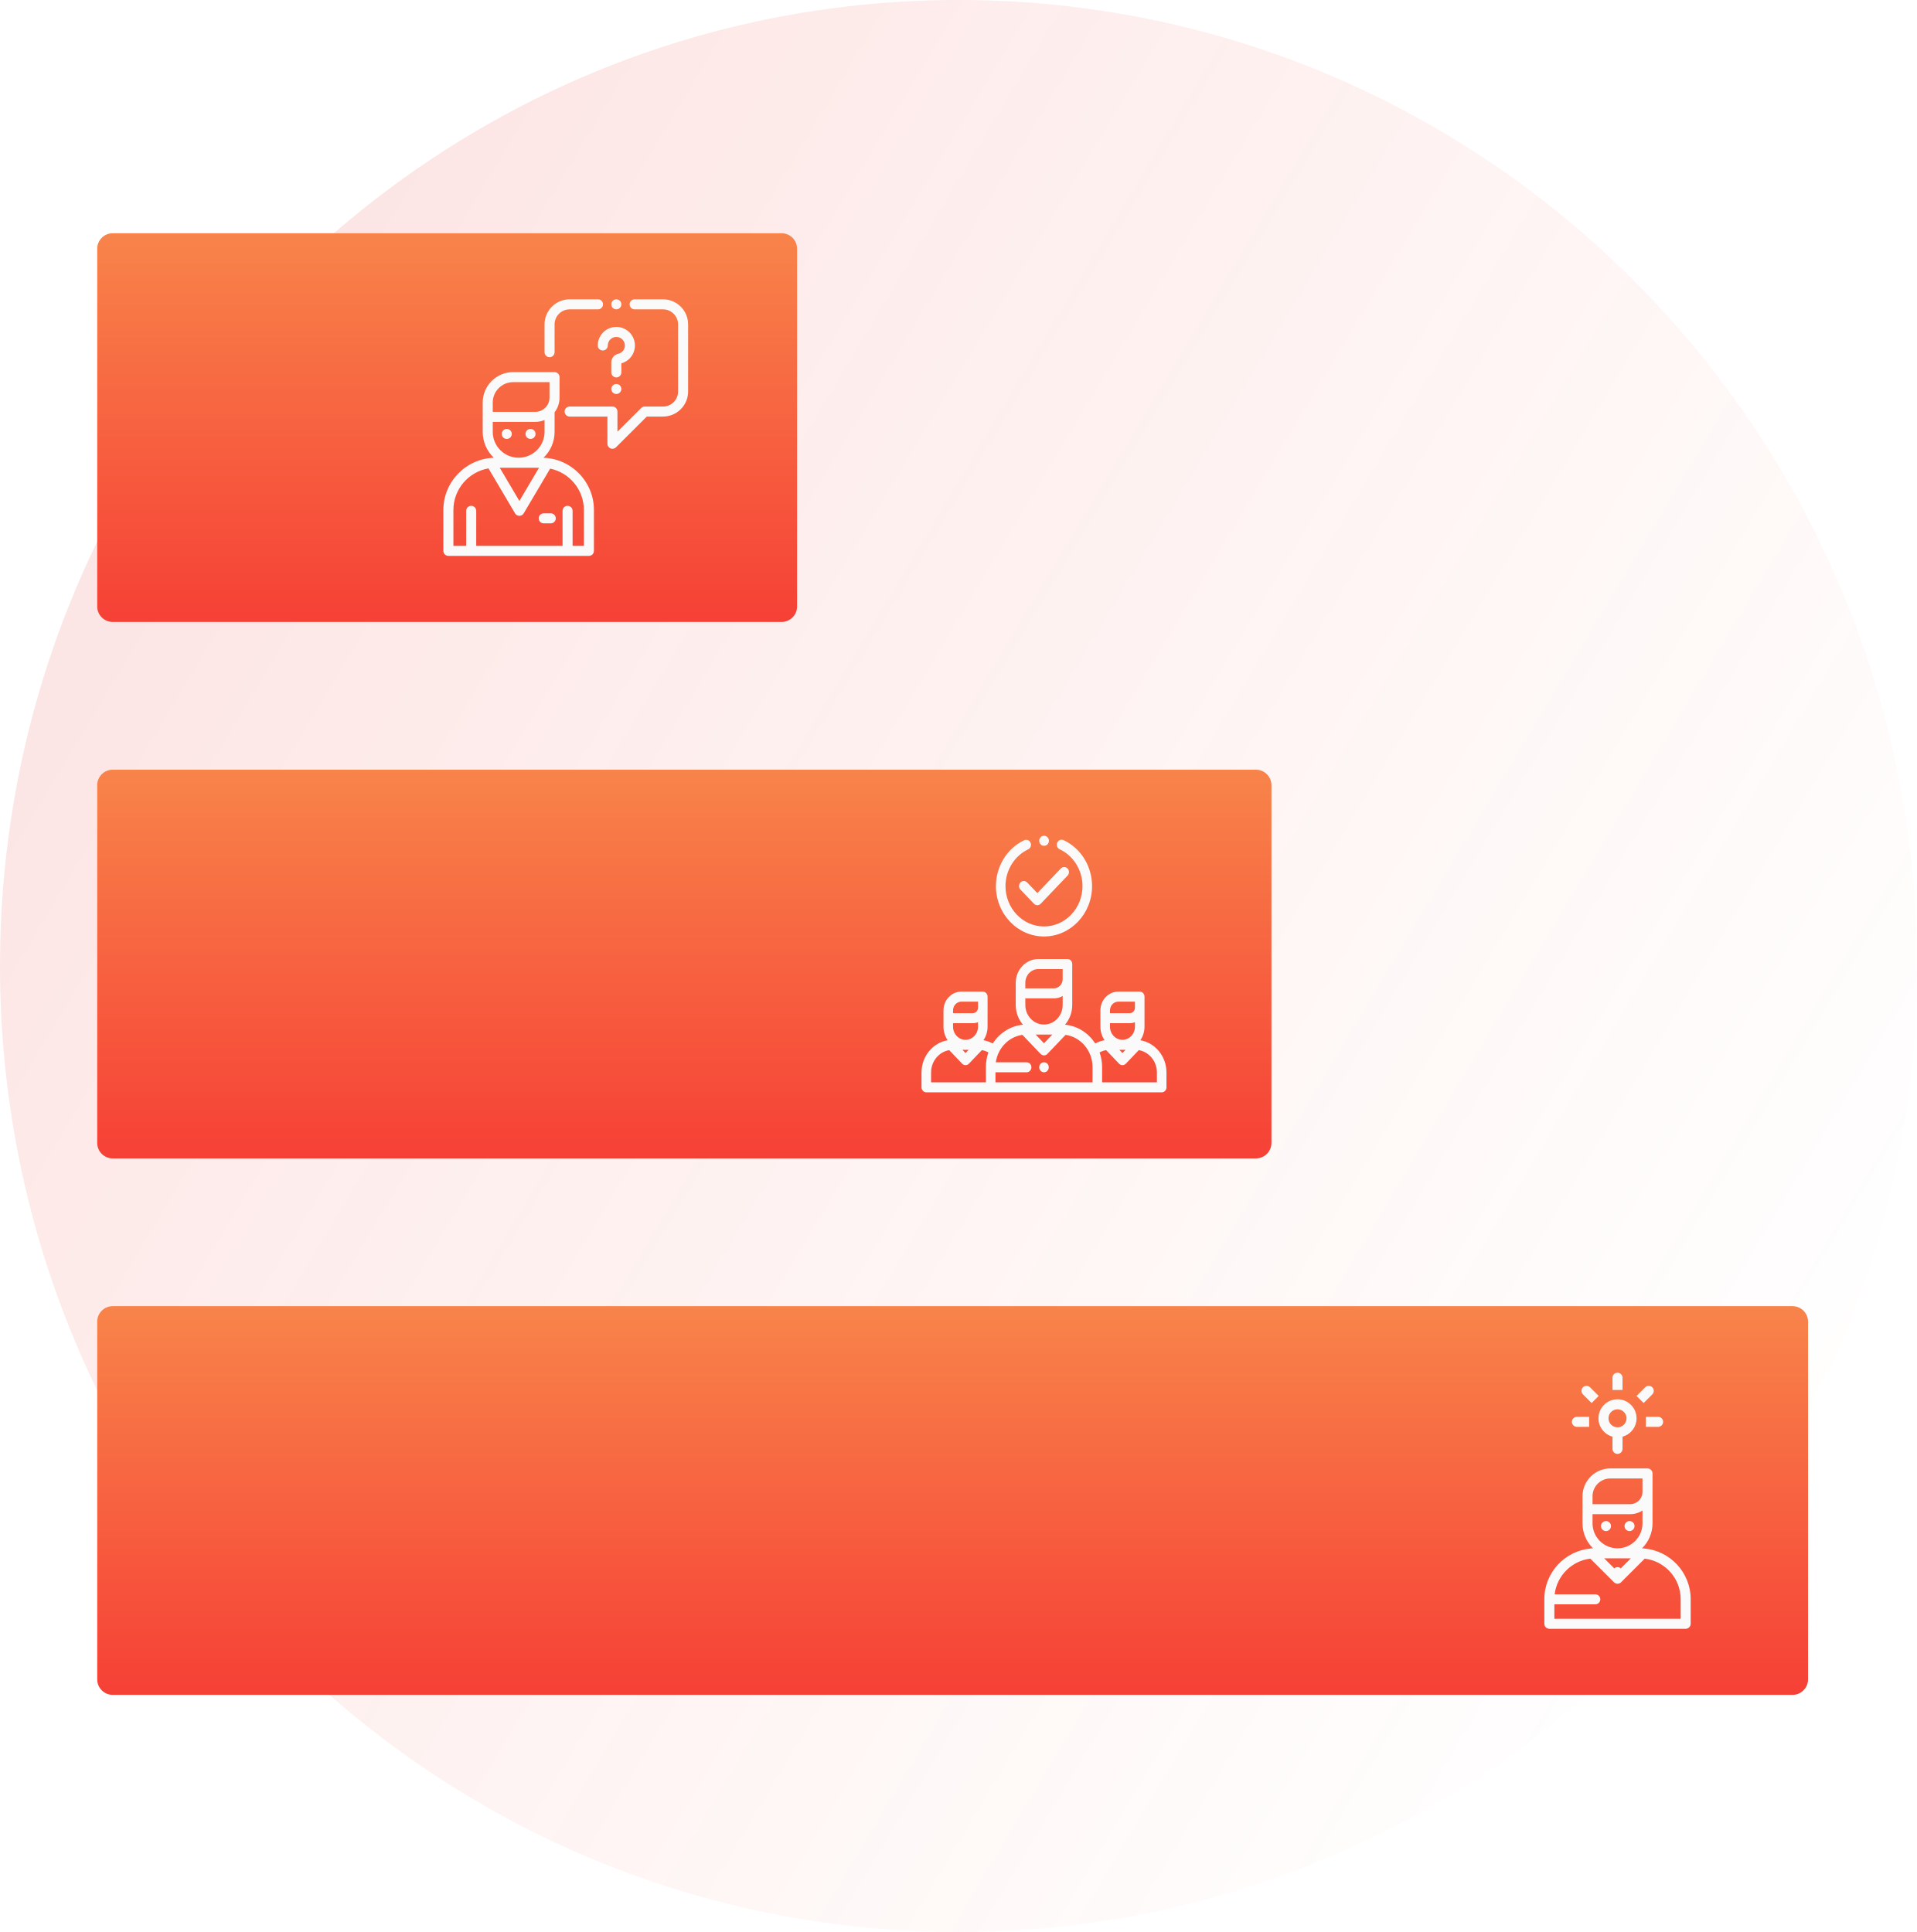
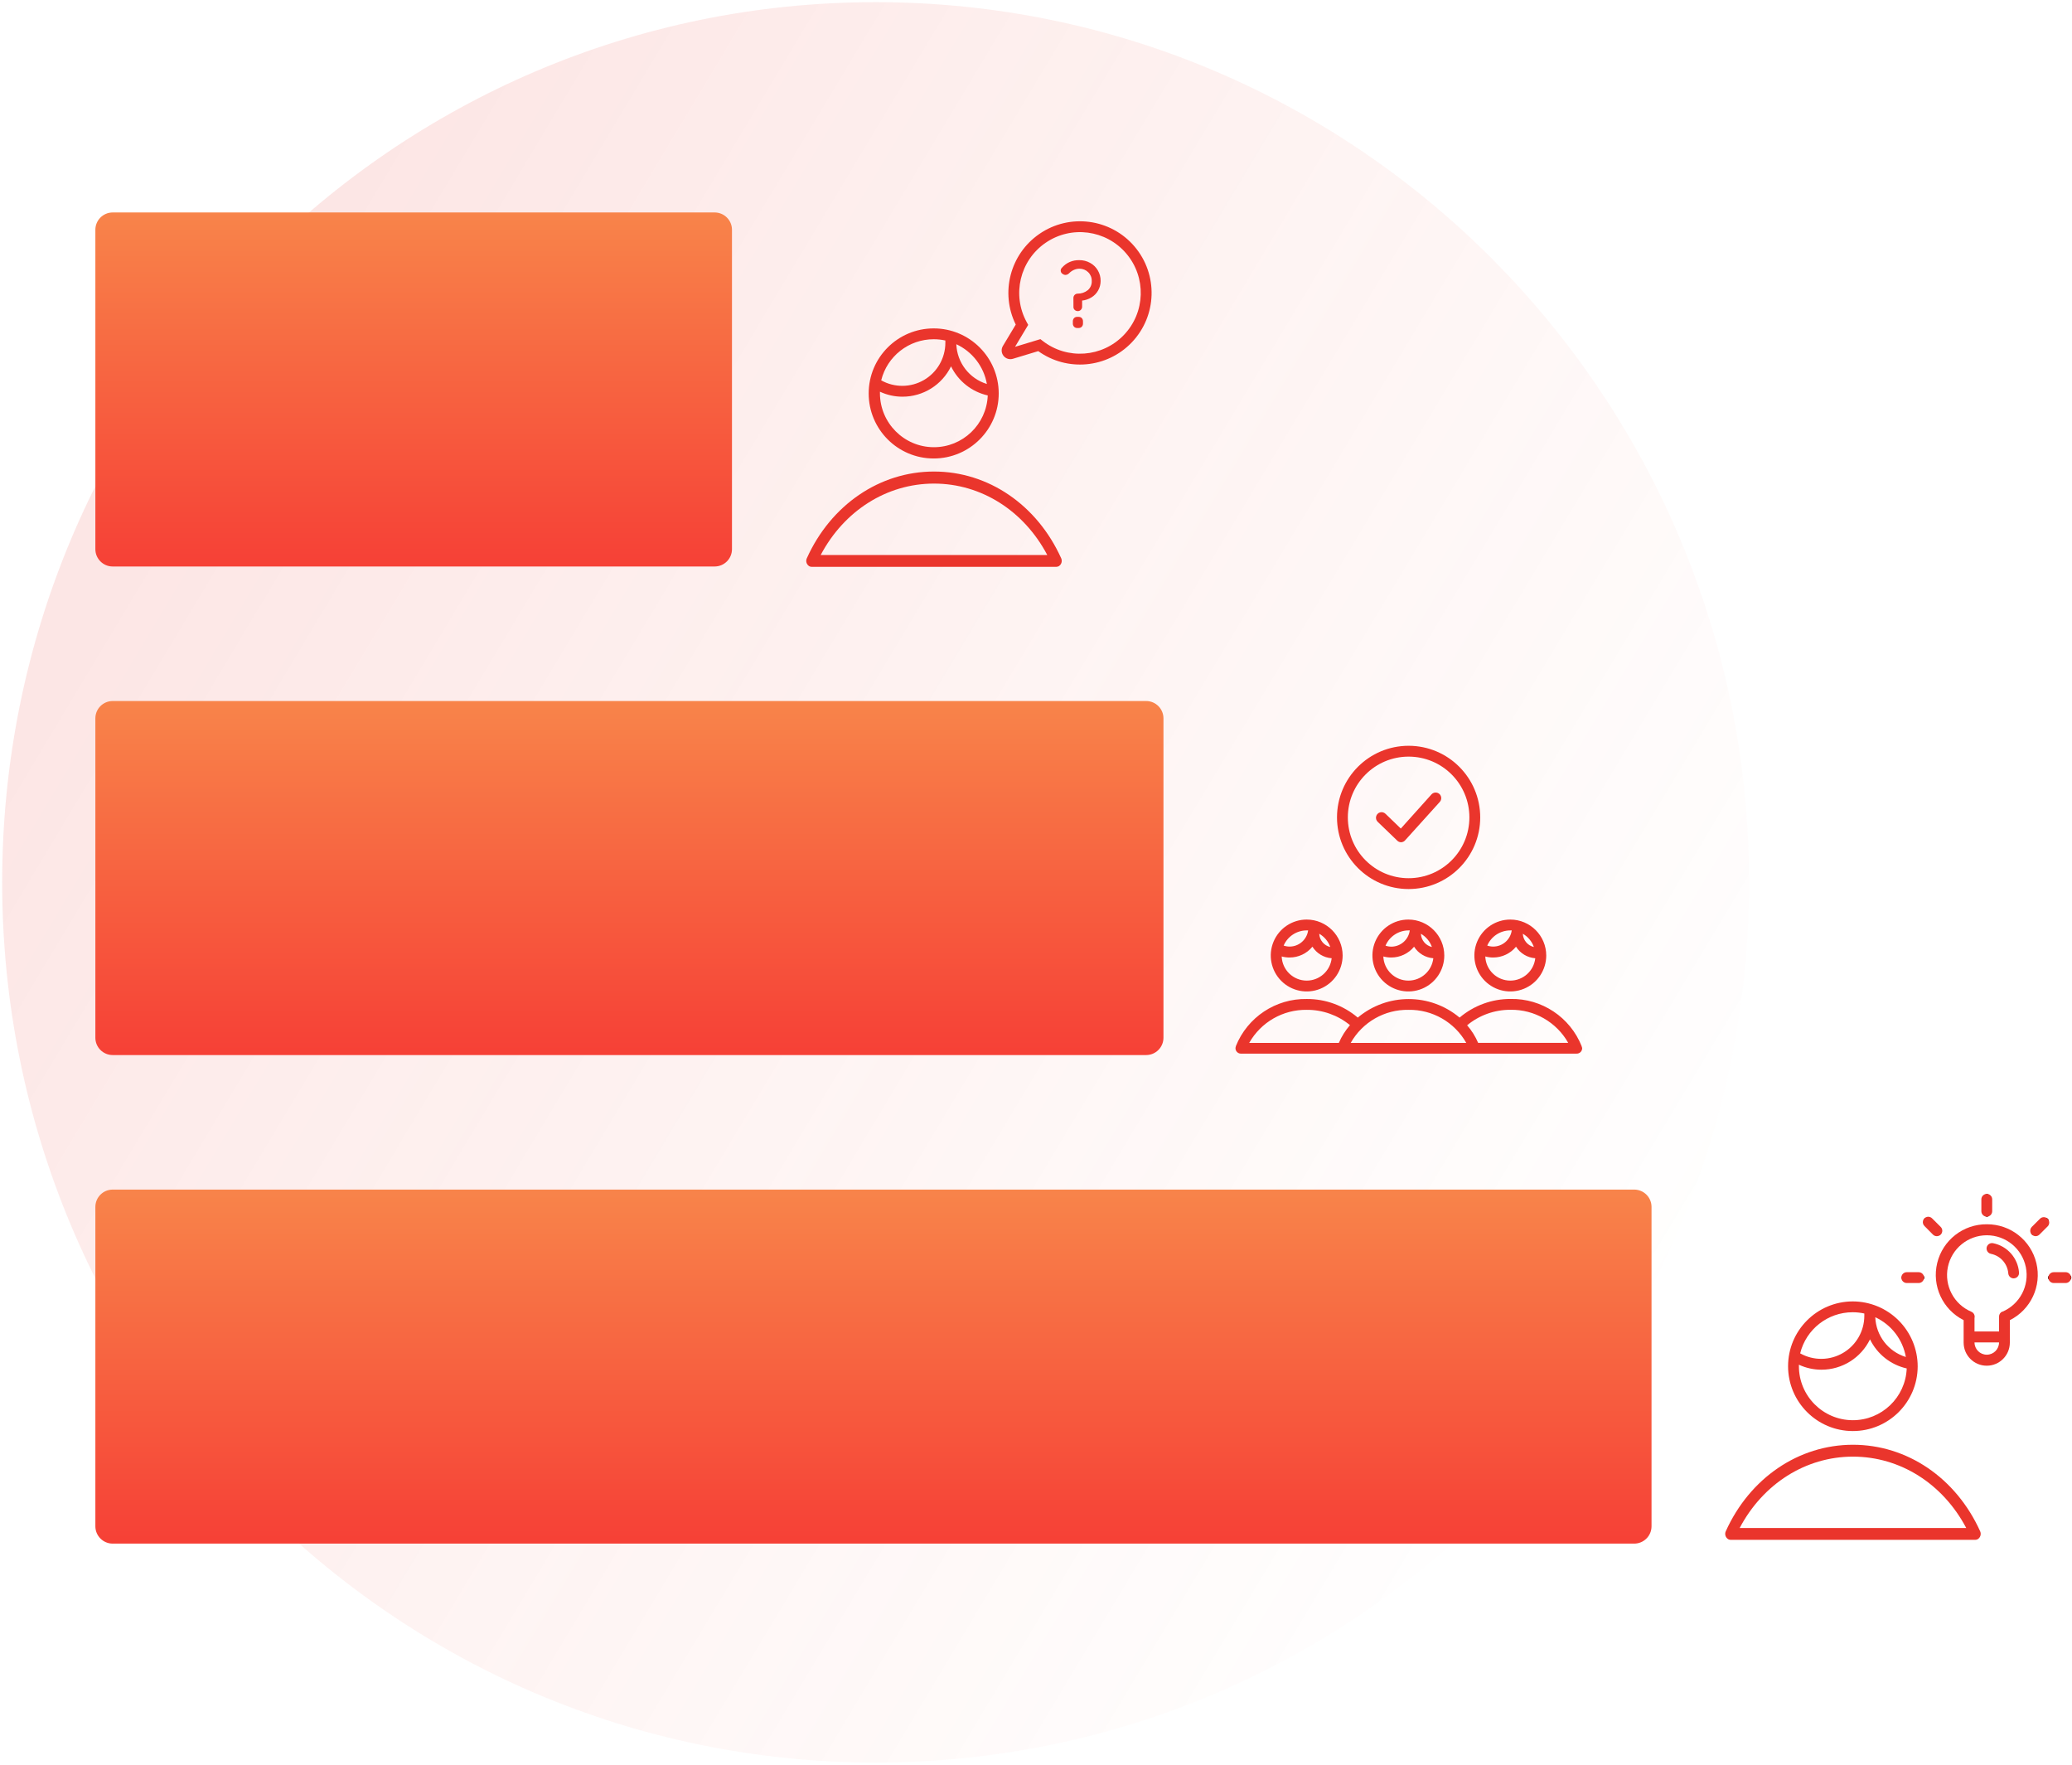
- <svg xmlns="http://www.w3.org/2000/svg" width="493px" height="497px" viewBox="0 0 493 497" version="1.1">
+ <svg xmlns="http://www.w3.org/2000/svg" width="478px" height="407px" viewBox="0 0 478 407" version="1.1">
  <defs>
    <linearGradient x1="28.717%" y1="100%" x2="79.553%" y2="15.227%" id="linearGradient-1">
      <stop stop-color="#F8634A" stop-opacity="0" offset="0%" />
      <stop stop-color="#EA352C" stop-opacity="0.12" offset="100%" />
    </linearGradient>
    <linearGradient x1="50%" y1="0%" x2="50%" y2="100%" id="linearGradient-2">
      <stop stop-color="#F8844A" offset="0%" />
      <stop stop-color="#F64036" offset="100%" />
    </linearGradient>
  </defs>
  <g id="all-pages-(desktop)" stroke="none" stroke-width="1" fill="none" fill-rule="evenodd">
-     <g id="Kurate---desktop" transform="translate(-119, -2579)" fill-rule="nonzero">
+     <g id="Kurate---desktop" transform="translate(-163, -2624)">
      <g id="user-research" transform="translate(0, 2420)">
-         <g id="Group-12" transform="translate(119, 159)">
-           <ellipse id="Path" fill="url(#linearGradient-1)" transform="translate(246.5, 248.5) rotate(-90) translate(-246.5, -248.5) " cx="246.5" cy="248.5" rx="248.5" ry="246.5" />
-           <g id="Group-4" transform="translate(25, 60)">
-             <g id="Group">
-               <rect id="Rectangle-5-Copy" fill="url(#linearGradient-2)" x="0" y="0" width="180" height="100" rx="4" />
-               <g id="questions" transform="translate(89, 17)" fill="#FAFAFA">
-                 <path d="M25.777,40.76 C27.535,39.079 28.632,36.715 28.632,34.099 L28.632,29.057 C29.431,28.009 29.906,26.702 29.906,25.287 L29.906,20.014 C29.906,19.302 29.328,18.725 28.615,18.725 L17.975,18.725 C13.658,18.725 10.145,22.233 10.145,26.544 L10.145,34.099 C10.145,36.715 11.243,39.079 13,40.76 C5.804,41.015 0.027,46.94 0.027,54.187 L0.027,64.711 C0.027,65.423 0.605,66 1.318,66 L37.459,66 C38.172,66 38.75,65.423 38.75,64.711 L38.75,54.187 C38.75,46.94 32.974,41.015 25.777,40.76 Z M17.976,21.304 L27.324,21.304 L27.324,25.287 C27.324,27.306 25.679,28.949 23.657,28.949 L12.727,28.949 L12.728,28.779 L12.728,26.544 L12.727,26.544 C12.727,23.654 15.082,21.304 17.976,21.304 Z M12.727,34.099 L12.727,31.527 L23.656,31.527 C24.504,31.527 25.313,31.357 26.05,31.05 L26.05,34.099 C26.05,37.767 23.062,40.75 19.389,40.75 C15.716,40.75 12.727,37.767 12.727,34.099 Z M24.625,43.329 L19.578,51.87 L14.531,43.329 L24.625,43.329 Z M36.168,63.422 L33.263,63.422 L33.263,54.407 C33.263,53.695 32.685,53.118 31.972,53.118 C31.259,53.118 30.681,53.695 30.681,54.407 L30.681,63.422 L8.476,63.422 L8.476,54.407 C8.476,53.695 7.898,53.118 7.185,53.118 C6.472,53.118 5.894,53.695 5.894,54.407 L5.894,63.422 L2.61,63.422 L2.61,54.187 C2.61,48.831 6.514,44.372 11.629,43.49 L18.466,55.062 C18.698,55.455 19.121,55.696 19.578,55.696 C20.035,55.696 20.458,55.455 20.69,55.062 L27.491,43.552 C32.438,44.569 36.168,48.951 36.168,54.187 L36.168,63.422 Z" id="Shape" />
-                 <path d="M56.517,0 L49.217,0 C48.504,0 47.926,0.577 47.926,1.289 C47.926,2.001 48.504,2.578 49.217,2.578 L56.517,2.578 C58.653,2.578 60.39,4.313 60.39,6.445 L60.39,23.715 C60.39,25.848 58.653,27.582 56.517,27.582 L51.811,27.582 C51.469,27.582 51.141,27.718 50.899,27.96 L44.8,34.046 L44.8,28.871 C44.8,28.159 44.222,27.582 43.509,27.582 L32.505,27.582 C31.792,27.582 31.214,28.159 31.214,28.871 C31.214,29.583 31.792,30.16 32.505,30.16 L42.218,30.16 L42.218,37.157 C42.218,37.678 42.533,38.148 43.015,38.348 C43.175,38.414 43.342,38.446 43.509,38.446 C43.845,38.446 44.175,38.315 44.422,38.069 L52.346,30.16 L56.518,30.16 C60.077,30.16 62.973,27.269 62.973,23.715 L62.973,6.445 C62.972,2.891 60.077,0 56.517,0 Z" id="Shape" />
-                 <path d="M45.424,0.378 C45.184,0.138 44.851,0 44.511,0 C44.172,0 43.839,0.138 43.599,0.378 C43.358,0.617 43.22,0.95 43.22,1.289 C43.22,1.628 43.358,1.961 43.599,2.2 C43.839,2.44 44.172,2.578 44.511,2.578 C44.851,2.578 45.184,2.44 45.424,2.2 C45.664,1.961 45.802,1.628 45.802,1.289 C45.802,0.95 45.664,0.617 45.424,0.378 Z" id="Shape" />
-                 <path d="M39.793,0 L32.505,0 C28.946,0 26.05,2.891 26.05,6.445 L26.05,13.597 C26.05,14.309 26.628,14.886 27.341,14.886 C28.054,14.886 28.632,14.309 28.632,13.597 L28.632,6.445 C28.632,4.313 30.37,2.578 32.505,2.578 L39.793,2.578 C40.506,2.578 41.084,2.001 41.084,1.289 C41.084,0.577 40.506,0 39.793,0 Z" id="Shape" />
-                 <path d="M27.647,55.054 L25.839,55.054 C25.126,55.054 24.548,55.631 24.548,56.343 C24.548,57.055 25.126,57.632 25.839,57.632 L27.647,57.632 C28.36,57.632 28.938,57.055 28.938,56.343 C28.938,55.631 28.36,55.054 27.647,55.054 Z" id="Shape" />
-                 <path d="M17.246,33.718 C17.006,33.478 16.674,33.34 16.333,33.34 C15.993,33.34 15.66,33.478 15.42,33.718 C15.18,33.958 15.042,34.29 15.042,34.629 C15.042,34.968 15.18,35.301 15.42,35.541 C15.66,35.781 15.993,35.918 16.333,35.918 C16.674,35.918 17.006,35.781 17.246,35.541 C17.487,35.301 17.624,34.968 17.624,34.629 C17.624,34.29 17.487,33.958 17.246,33.718 Z" id="Shape" />
-                 <path d="M23.357,33.718 C23.117,33.478 22.784,33.34 22.445,33.34 C22.104,33.34 21.772,33.478 21.532,33.718 C21.29,33.958 21.154,34.289 21.154,34.629 C21.154,34.968 21.29,35.301 21.532,35.541 C21.772,35.781 22.105,35.918 22.445,35.918 C22.784,35.918 23.117,35.781 23.357,35.541 C23.597,35.301 23.736,34.968 23.736,34.629 C23.736,34.29 23.597,33.958 23.357,33.718 Z" id="Shape" />
-                 <path d="M49.278,11.536 C49.115,9.177 47.21,7.275 44.847,7.112 C43.508,7.02 42.23,7.472 41.251,8.384 C40.287,9.283 39.733,10.554 39.733,11.872 C39.733,12.584 40.311,13.161 41.024,13.161 C41.737,13.161 42.315,12.584 42.315,11.872 C42.315,11.257 42.563,10.688 43.013,10.268 C43.463,9.849 44.05,9.642 44.67,9.684 C45.754,9.759 46.627,10.631 46.702,11.714 C46.778,12.807 46.059,13.774 44.994,14.012 C43.95,14.245 43.22,15.152 43.22,16.217 L43.22,18.804 C43.22,19.516 43.798,20.093 44.511,20.093 C45.224,20.093 45.802,19.516 45.802,18.804 L45.802,16.467 C47.986,15.86 49.436,13.826 49.278,11.536 Z" id="Shape" />
-                 <path d="M45.424,22.151 C45.184,21.911 44.851,21.775 44.511,21.775 C44.172,21.775 43.839,21.911 43.599,22.151 C43.358,22.392 43.22,22.724 43.22,23.064 C43.22,23.403 43.358,23.736 43.599,23.975 C43.839,24.215 44.172,24.353 44.511,24.353 C44.851,24.353 45.184,24.215 45.424,23.975 C45.664,23.736 45.802,23.403 45.802,23.064 C45.802,22.724 45.664,22.392 45.424,22.151 Z" id="Shape" />
+         <g id="kurate-graphic" transform="translate(163, 204)">
+           <ellipse id="bg" fill="url(#linearGradient-1)" fill-rule="nonzero" transform="translate(202, 203.5) rotate(-90) translate(-202, -203.5) " cx="202" cy="203.5" rx="203" ry="201.5" />
+           <g id="Group-3" transform="translate(22, 274.3558)">
+             <rect id="bg" fill="url(#linearGradient-2)" fill-rule="nonzero" x="0" y="0" width="359" height="81.651" rx="4" />
+             <g id="idea" transform="translate(375, 1)">
+               <path d="M59.81,77.8 C54.25,65.51 43,57.85 30.47,57.85 C17.94,57.85 6.68,65.51 1.13,77.8 C0.821,78.469 1.067,79.263 1.7,79.64 C1.868,79.733 2.058,79.781 2.25,79.78 L58.69,79.78 C58.882,79.776 59.07,79.728 59.24,79.64 C59.869,79.26 60.114,78.469 59.81,77.8 Z M4.33,77.05 C9.73,66.84 19.57,60.59 30.47,60.59 C41.37,60.59 51.21,66.84 56.6,77.05 L4.33,77.05 Z" id="Shape" fill="#EA352C" fill-rule="nonzero" />
+               <path d="M30.4,24.79 C22.156,24.818 15.491,31.513 15.5,39.757 C15.509,48 22.19,54.681 30.433,54.69 C38.677,54.699 45.372,48.034 45.4,39.79 C45.4,35.812 43.82,31.996 41.007,29.183 C38.194,26.37 34.378,24.79 30.4,24.79 Z M42.67,37.61 C38.611,36.36 35.784,32.684 35.62,28.44 C39.327,30.162 41.959,33.585 42.67,37.61 Z M30.4,27.29 C31.305,27.289 32.206,27.387 33.09,27.58 C33.1,27.753 33.1,27.927 33.09,28.1 C33.09,31.628 31.219,34.892 28.174,36.676 C25.13,38.459 21.368,38.495 18.29,36.77 C19.666,31.201 24.663,27.288 30.4,27.29 Z M30.4,52.19 C23.546,52.157 18.005,46.594 18,39.74 C18,39.62 18,39.51 18,39.39 C19.631,40.152 21.41,40.545 23.21,40.54 C27.972,40.539 32.316,37.821 34.4,33.54 C36.057,36.947 39.174,39.416 42.87,40.25 C42.601,46.936 37.091,52.212 30.4,52.19 Z" id="Shape" fill="#EA352C" fill-rule="nonzero" />
+               <g id="idea-2" transform="translate(41, 0)">
+                 <g id="idea-3" fill="#000000">
+                   <path d="M20.36,5.25 C20.023,5.25 19.75,4.977 19.75,4.64 L19.75,0.64 C19.758,0.295 20.045,0.022 20.39,0.03 C20.735,0.038 21.008,0.325 21,0.67 L21,4.67 C20.992,4.832 20.92,4.984 20.8,5.093 C20.68,5.202 20.522,5.258 20.36,5.25 Z" id="Path" />
+                   <path d="M31.14,9.54 C30.912,9.522 30.714,9.379 30.625,9.168 C30.537,8.957 30.573,8.715 30.72,8.54 L33.57,5.73 C33.808,5.494 34.192,5.494 34.43,5.73 C34.546,5.843 34.612,5.998 34.612,6.16 C34.612,6.322 34.546,6.477 34.43,6.59 L31.57,9.37 C31.456,9.483 31.3,9.544 31.14,9.54 Z" id="Path" />
+                   <path d="M39.16,19.91 L35.16,19.91 C34.925,19.94 34.694,19.832 34.567,19.632 C34.44,19.433 34.44,19.177 34.567,18.978 C34.694,18.778 34.925,18.67 35.16,18.7 L39.16,18.7 C39.395,18.67 39.626,18.778 39.753,18.978 C39.88,19.177 39.88,19.433 39.753,19.632 C39.626,19.832 39.395,19.94 39.16,19.91 Z" id="Path" />
+                   <path d="M9.26,9.54 C9.1,9.543 8.945,9.482 8.83,9.37 L6,6.55 C5.846,6.398 5.785,6.176 5.84,5.967 C5.895,5.758 6.057,5.594 6.265,5.537 C6.473,5.48 6.696,5.538 6.85,5.69 L9.69,8.5 C9.837,8.676 9.873,8.921 9.782,9.132 C9.691,9.343 9.49,9.486 9.26,9.5 L9.26,9.54 Z" id="Path" />
+                   <path d="M1.24,19.91 C0.936,19.871 0.708,19.612 0.708,19.305 C0.708,18.998 0.936,18.739 1.24,18.7 L5.24,18.7 C5.475,18.67 5.706,18.778 5.833,18.978 C5.96,19.177 5.96,19.433 5.833,19.632 C5.706,19.832 5.475,19.94 5.24,19.91 L1.24,19.91 Z" id="Path" />
+                 </g>
+                 <path d="M20.36,7 C14.931,6.952 10.184,10.651 8.905,15.928 C7.626,21.204 10.151,26.667 15,29.11 L15,34.29 C15,37.234 17.386,39.62 20.33,39.62 C23.274,39.62 25.66,37.234 25.66,34.29 L25.66,29.12 C30.51,26.687 33.046,21.235 31.782,15.958 C30.517,10.682 25.786,6.971 20.36,7 Z M23.17,34.25 C23.17,35.813 21.903,37.08 20.34,37.08 C18.777,37.08 17.51,35.813 17.51,34.25 L23.17,34.25 Z M23.93,27.13 C23.469,27.326 23.17,27.779 23.17,28.28 L23.17,31.73 L17.51,31.73 L17.51,28.63 C17.662,28.03 17.351,27.409 16.78,27.17 C12.758,25.469 10.49,21.171 11.358,16.891 C12.226,12.611 15.988,9.535 20.355,9.535 C24.722,9.535 28.484,12.611 29.352,16.891 C30.22,21.171 27.952,25.469 23.93,27.17 L23.93,27.13 Z" id="Shape" fill="#EA352C" fill-rule="nonzero" />
+                 <path d="M26.55,19.48 C25.893,19.482 25.347,18.975 25.3,18.32 C25.12,16.095 23.488,14.259 21.3,13.82 C20.861,13.734 20.5,13.421 20.355,12.997 C20.209,12.574 20.301,12.105 20.595,11.767 C20.889,11.429 21.341,11.274 21.78,11.36 C25.074,12.011 27.529,14.781 27.78,18.13 C27.808,18.461 27.701,18.789 27.485,19.041 C27.269,19.292 26.961,19.447 26.63,19.47 L26.55,19.48 Z" id="Path" fill="#EA352C" />
+                 <path d="M20.34,5.24 C19.654,5.24 19.095,4.686 19.09,4 L19.09,1.25 C19.09,0.56 19.65,1.26816328e-16 20.34,0 C21.03,-1.26816328e-16 21.59,0.56 21.59,1.25 L21.59,4 C21.585,4.686 21.026,5.24 20.34,5.24 Z" id="Path" fill="#EA352C" />
+                 <path d="M31.6,9.75 C31.097,9.741 30.648,9.435 30.456,8.969 C30.265,8.504 30.369,7.97 30.72,7.61 L32.66,5.68 C33.153,5.237 33.907,5.255 34.377,5.723 C34.847,6.191 34.871,6.944 34.43,7.44 L32.49,9.38 C32.252,9.614 31.933,9.746 31.6,9.75 Z" id="Path" fill="#EA352C" />
+                 <path d="M38.53,20.55 L35.79,20.55 C35.1,20.55 34.54,19.99 34.54,19.3 C34.54,18.61 35.1,18.05 35.79,18.05 L38.53,18.05 C39.22,18.05 39.78,18.61 39.78,19.3 C39.78,19.99 39.22,20.55 38.53,20.55 Z" id="Path" fill="#EA352C" />
+                 <path d="M8.8,9.75 C8.469,9.748 8.153,9.615 7.92,9.38 L6,7.44 C5.656,7.13 5.511,6.655 5.623,6.206 C5.736,5.757 6.088,5.407 6.538,5.296 C6.988,5.186 7.462,5.334 7.77,5.68 L9.71,7.61 C9.945,7.845 10.077,8.163 10.077,8.495 C10.077,8.827 9.945,9.145 9.71,9.38 C9.467,9.619 9.14,9.752 8.8,9.75 Z" id="Path" fill="#EA352C" />
+                 <path d="M4.62,20.55 L1.88,20.55 C1.19,20.55 0.63,19.99 0.63,19.3 C0.63,18.61 1.19,18.05 1.88,18.05 L4.62,18.05 C5.31,18.05 5.87,18.61 5.87,19.3 C5.87,19.99 5.31,20.55 4.62,20.55 Z" id="Path" fill="#EA352C" />
              </g>
            </g>
-             <g id="Group-2" transform="translate(0, 138)">
-               <rect id="Rectangle-5-Copy-2" fill="url(#linearGradient-2)" x="0" y="0" width="302" height="100" rx="4" />
-               <g id="answers" transform="translate(212, 17)" fill="#FAFAFA">
-                 <path d="M56.275,52.598 C56.95,51.621 57.35,50.421 57.35,49.125 L57.35,41.379 C57.35,40.667 56.799,40.09 56.119,40.09 L50.62,40.09 C48.078,40.09 46.01,42.257 46.01,44.92 L46.01,49.125 C46.01,50.42 46.409,51.619 47.083,52.596 C46.242,52.739 45.433,53.022 44.678,53.435 C42.968,50.763 40.167,48.919 36.949,48.608 C36.936,48.605 36.923,48.602 36.911,48.599 C38.062,47.252 38.764,45.474 38.764,43.528 L38.764,33 C38.764,32.288 38.213,31.711 37.534,31.711 L30.06,31.711 C26.848,31.711 24.236,34.448 24.236,37.812 L24.236,43.528 C24.236,45.474 24.938,47.251 26.089,48.599 C26.077,48.602 26.064,48.605 26.051,48.608 C22.832,48.919 20.031,50.763 18.322,53.436 C17.567,53.022 16.757,52.74 15.916,52.597 C16.591,51.619 16.99,50.42 16.99,49.125 L16.99,41.379 C16.99,40.667 16.439,40.09 15.76,40.09 L10.261,40.09 C7.718,40.09 5.65,42.257 5.65,44.92 L5.65,49.125 C5.65,50.421 6.05,51.621 6.725,52.598 C2.916,53.251 0,56.721 0,60.892 L0,64.711 C0,65.423 0.551,66 1.23,66 L61.77,66 C62.449,66 63,65.423 63,64.711 L63,60.892 C63,56.721 60.084,53.251 56.275,52.598 Z M8.111,44.92 C8.111,43.678 9.075,42.668 10.261,42.668 L14.529,42.668 L14.529,44.238 C14.529,45.008 13.932,45.634 13.197,45.634 L8.111,45.634 L8.111,44.92 Z M8.111,48.212 L13.197,48.212 C13.666,48.212 14.115,48.122 14.529,47.958 L14.529,49.125 C14.529,50.979 13.09,52.487 11.32,52.487 C9.551,52.487 8.111,50.979 8.111,49.125 L8.111,48.212 Z M12.114,55.065 L11.32,55.896 L10.527,55.065 L12.114,55.065 Z M16.556,59.521 L16.556,63.422 L2.461,63.422 L2.461,60.892 C2.461,58.001 4.482,55.596 7.121,55.143 L10.45,58.63 C10.681,58.872 10.994,59.008 11.32,59.008 C11.647,59.008 11.96,58.872 12.19,58.63 L15.521,55.142 C16.109,55.242 16.674,55.441 17.201,55.731 C16.785,56.913 16.556,58.189 16.556,59.521 Z M31.5,48.56 C28.852,48.56 26.697,46.302 26.697,43.528 L26.697,41.824 L34.051,41.824 C34.866,41.824 35.634,41.606 36.304,41.222 L36.304,43.528 C36.304,46.302 34.149,48.56 31.5,48.56 Z M33.645,51.138 L31.5,53.385 L29.355,51.138 L33.645,51.138 Z M26.696,37.812 L26.697,37.812 C26.697,35.87 28.205,34.289 30.06,34.289 L36.303,34.289 L36.303,36.886 C36.303,38.187 35.293,39.246 34.05,39.246 L26.696,39.246 L26.696,37.812 Z M43.983,63.422 L41.59,63.422 L21.41,63.422 L19.017,63.422 L19.017,60.844 L27.029,60.844 C27.709,60.844 28.26,60.267 28.26,59.555 C28.26,58.843 27.709,58.266 27.029,58.266 L19.107,58.266 C19.635,54.602 22.434,51.71 25.948,51.215 L30.63,56.119 C30.87,56.371 31.185,56.497 31.5,56.497 C31.815,56.497 32.13,56.371 32.37,56.119 L37.052,51.215 C40.959,51.765 43.983,55.279 43.983,59.521 L43.983,63.422 Z M48.471,44.92 C48.471,43.678 49.435,42.668 50.62,42.668 L54.889,42.668 L54.889,44.238 C54.889,45.008 54.291,45.634 53.556,45.634 L48.471,45.634 L48.471,44.92 Z M48.471,48.212 L53.556,48.212 C54.025,48.212 54.474,48.122 54.889,47.958 L54.889,49.125 C54.889,50.979 53.449,52.487 51.68,52.487 C49.91,52.487 48.471,50.979 48.471,49.125 L48.471,48.212 Z M52.473,55.065 L51.68,55.896 L50.886,55.065 L52.473,55.065 Z M46.444,63.422 L46.444,59.521 C46.444,58.189 46.215,56.912 45.798,55.731 C46.325,55.44 46.891,55.241 47.479,55.141 L50.809,58.63 C51.04,58.872 51.353,59.008 51.68,59.008 C52.006,59.008 52.319,58.872 52.55,58.63 L55.879,55.143 C58.518,55.596 60.539,58.001 60.539,60.892 L60.539,63.422 L46.444,63.422 Z" id="Shape" />
-                 <path d="M37.564,8.422 C37.084,7.919 36.305,7.919 35.824,8.422 L29.786,14.748 L27.176,12.014 C26.695,11.51 25.916,11.51 25.436,12.013 C24.955,12.517 24.955,13.333 25.436,13.837 L28.916,17.483 C29.147,17.724 29.46,17.86 29.786,17.86 C30.112,17.86 30.425,17.724 30.656,17.483 L37.564,10.245 C38.045,9.742 38.045,8.926 37.564,8.422 Z" id="Shape" />
-                 <path d="M36.531,1.118 C35.911,0.828 35.183,1.12 34.906,1.77 C34.629,2.42 34.908,3.183 35.529,3.472 C39.097,5.14 41.403,8.861 41.403,12.953 C41.403,18.673 36.96,23.327 31.5,23.327 C26.04,23.327 21.597,18.673 21.597,12.953 C21.597,8.882 23.886,5.168 27.429,3.492 C28.048,3.199 28.324,2.436 28.044,1.787 C27.764,1.138 27.035,0.85 26.416,1.143 C21.994,3.235 19.136,7.871 19.136,12.952 C19.136,20.094 24.683,25.905 31.5,25.905 C38.317,25.905 43.864,20.094 43.864,12.953 C43.864,7.844 40.985,3.199 36.531,1.118 Z" id="Shape" />
-                 <path d="M31.544,0 L31.5,0 C30.821,0 30.27,0.577 30.27,1.289 C30.27,2.001 30.821,2.578 31.5,2.578 L31.532,2.578 C31.534,2.578 31.536,2.578 31.538,2.578 C32.215,2.578 32.766,2.005 32.769,1.295 C32.772,0.583 32.224,0.003 31.544,0 Z" id="Shape" />
-                 <path d="M32.37,58.643 C32.141,58.404 31.824,58.266 31.5,58.266 C31.176,58.266 30.859,58.404 30.63,58.643 C30.401,58.883 30.27,59.216 30.27,59.555 C30.27,59.894 30.401,60.226 30.63,60.466 C30.859,60.706 31.176,60.844 31.5,60.844 C31.824,60.844 32.141,60.706 32.37,60.466 C32.599,60.226 32.73,59.894 32.73,59.555 C32.73,59.216 32.599,58.883 32.37,58.643 Z" id="Shape" />
+           </g>
+           <g id="Group-5" transform="translate(22, 161)">
+             <rect id="bg" fill="url(#linearGradient-2)" fill-rule="nonzero" x="-3.69482223e-13" y="0.678" width="246.405" height="81.651" rx="4" />
+             <g id="feedback" transform="translate(263, 12)">
+               <path d="M63.43,39.08 C60.076,39.076 57.05,41.093 55.764,44.191 C54.478,47.288 55.184,50.855 57.555,53.228 C59.925,55.601 63.491,56.312 66.59,55.03 C69.689,53.747 71.71,50.724 71.71,47.37 C71.705,42.798 68.002,39.091 63.43,39.08 Z M68.86,45.41 C67.419,45.079 66.376,43.827 66.31,42.35 C67.495,43.036 68.399,44.121 68.86,45.41 Z M63.43,41.58 C63.536,41.57 63.644,41.57 63.75,41.58 C63.455,43.718 61.628,45.31 59.47,45.31 C59.004,45.309 58.541,45.231 58.1,45.08 C59.018,42.954 61.114,41.578 63.43,41.58 Z M63.43,53.16 C60.318,53.162 57.763,50.7 57.65,47.59 C58.243,47.75 58.855,47.831 59.47,47.83 C61.511,47.832 63.445,46.918 64.74,45.34 C65.712,46.883 67.361,47.87 69.18,48 C68.854,50.932 66.38,53.153 63.43,53.16 Z" id="Shape" fill="#EA352C" fill-rule="nonzero" />
+               <path d="M39.91,39.08 C36.556,39.076 33.53,41.093 32.244,44.191 C30.958,47.288 31.664,50.855 34.035,53.228 C36.405,55.601 39.971,56.312 43.07,55.03 C46.169,53.747 48.19,50.724 48.19,47.37 C48.185,42.798 44.482,39.091 39.91,39.08 Z M45.34,45.41 C43.899,45.079 42.856,43.827 42.79,42.35 C43.975,43.036 44.879,44.121 45.34,45.41 Z M39.91,41.58 C40.016,41.57 40.124,41.57 40.23,41.58 C39.947,43.707 38.146,45.304 36,45.33 C35.534,45.329 35.071,45.251 34.63,45.1 C35.535,42.983 37.607,41.601 39.91,41.58 Z M39.91,53.16 C36.798,53.162 34.243,50.7 34.13,47.59 C34.723,47.75 35.335,47.831 35.95,47.83 C37.991,47.832 39.925,46.918 41.22,45.34 C42.192,46.883 43.841,47.87 45.66,48 C45.334,50.932 42.86,53.153 39.91,53.16 Z" id="Shape" fill="#EA352C" fill-rule="nonzero" />
+               <path d="M16.46,39.08 C13.106,39.076 10.08,41.093 8.794,44.191 C7.508,47.288 8.214,50.855 10.585,53.228 C12.955,55.601 16.521,56.312 19.62,55.03 C22.719,53.747 24.74,50.724 24.74,47.37 C24.735,42.798 21.032,39.091 16.46,39.08 Z M21.89,45.41 C20.449,45.079 19.406,43.827 19.34,42.35 C20.525,43.036 21.429,44.121 21.89,45.41 Z M16.46,41.58 C16.566,41.57 16.674,41.57 16.78,41.58 C16.485,43.718 14.658,45.31 12.5,45.31 C12.034,45.309 11.571,45.231 11.13,45.08 C12.048,42.954 14.144,41.578 16.46,41.58 Z M16.46,53.16 C13.348,53.162 10.793,50.7 10.68,47.59 C11.273,47.75 11.885,47.831 12.5,47.83 C14.541,47.832 16.475,46.918 17.77,45.34 C18.742,46.883 20.391,47.87 22.21,48 C21.884,50.932 19.41,53.153 16.46,53.16 Z" id="Shape" fill="#EA352C" fill-rule="nonzero" />
+               <path d="M79.88,68.34 C79.884,68.32 79.884,68.3 79.88,68.28 C77.211,61.592 70.68,57.255 63.48,57.39 C59.173,57.376 55.002,58.901 51.72,61.69 C44.928,55.989 35.022,55.989 28.23,61.69 C24.955,58.904 20.79,57.382 16.49,57.4 C9.294,57.27 2.768,61.606 0.1,68.29 C0.096,68.31 0.096,68.33 0.1,68.35 C0.048,68.487 0.021,68.633 0.02,68.78 C0.036,69.451 0.579,69.989 1.25,70 L78.71,70 C79.045,70.011 79.37,69.887 79.613,69.655 C79.855,69.424 79.995,69.105 80,68.77 C79.987,68.621 79.946,68.475 79.88,68.34 Z M16.49,59.9 C20.114,59.881 23.63,61.13 26.43,63.43 C25.37,64.658 24.503,66.04 23.86,67.53 L3.18,67.53 C5.882,62.739 10.99,59.81 16.49,59.9 Z M23.49,68.35 C23.49,68.35 23.49,68.35 23.49,68.29 C23.486,68.31 23.486,68.33 23.49,68.35 Z M26.6,67.53 C29.307,62.729 34.429,59.799 39.94,59.9 C45.444,59.807 50.556,62.735 53.26,67.53 L26.6,67.53 Z M55.47,70 C55.627,69.964 55.776,69.899 55.91,69.81 C55.778,69.903 55.628,69.968 55.47,70 Z M56.36,68.36 C56.364,68.34 56.364,68.32 56.36,68.3 C56.36,68.3 56.36,68.3 56.36,68.36 Z M56,67.52 C55.369,66.043 54.512,64.674 53.46,63.46 C56.271,61.133 59.811,59.869 63.46,59.89 C68.964,59.797 74.076,62.725 76.78,67.52 L56,67.52 Z" id="Shape" fill="#EA352C" fill-rule="nonzero" />
+               <g id="check" transform="translate(24, 0)">
+                 <circle id="Oval" stroke="#EA352C" stroke-width="2.5" cx="15.96" cy="15.52" r="15.27" />
+                 <path d="M23.06,10.11 C22.524,9.637 21.706,9.686 21.23,10.22 L14.16,18.09 L10.61,14.67 C10.276,14.352 9.798,14.236 9.355,14.367 C8.913,14.497 8.574,14.853 8.465,15.302 C8.357,15.75 8.496,16.222 8.83,16.54 L13.34,20.88 C13.578,21.119 13.903,21.252 14.24,21.25 C14.586,21.233 14.91,21.078 15.14,20.82 L23.14,11.96 C23.377,11.705 23.502,11.366 23.487,11.018 C23.472,10.671 23.318,10.343 23.06,10.11 Z" id="Path" fill="#EA352C" />
              </g>
            </g>
-             <g id="Group-3" transform="translate(0, 276)">
-               <rect id="Rectangle-5" fill="url(#linearGradient-2)" x="0" y="0" width="440" height="100" rx="4" />
-               <g id="knowledge" transform="translate(358, 17)" fill="#FAFAFA">
-                 <path d="M39.908,45.351 C39.727,45.297 39.537,45.285 39.352,45.312 C39.33,45.311 39.308,45.311 39.287,45.31 C40.961,43.675 42.003,41.396 42.003,38.878 L42.003,26.039 C42.003,25.327 41.425,24.75 40.713,24.75 L31.159,24.75 C27.21,24.75 23.997,27.961 23.997,31.908 L23.997,38.878 C23.997,41.396 25.039,43.675 26.713,45.31 C26.692,45.311 26.67,45.311 26.648,45.312 C26.463,45.285 26.272,45.297 26.092,45.351 C19.424,45.949 14.18,51.564 14.18,58.381 L14.18,64.711 C14.18,65.423 14.757,66 15.47,66 L50.53,66 C51.243,66 51.82,65.423 51.82,64.711 L51.82,58.381 C51.82,51.564 46.576,45.949 39.908,45.351 Z M26.576,33.713 L26.576,31.908 C26.576,29.383 28.632,27.328 31.158,27.328 L39.423,27.328 L39.423,30.778 C39.423,32.521 38.004,33.939 36.26,33.939 L26.576,33.939 L26.576,33.713 Z M26.576,38.878 L26.576,36.517 L36.26,36.517 C37.428,36.517 38.515,36.166 39.423,35.565 L39.423,38.878 C39.423,42.417 36.542,45.297 33,45.297 C29.458,45.297 26.576,42.418 26.576,38.878 Z M36.425,47.875 L33,51.299 L29.574,47.875 L36.425,47.875 Z M49.24,63.422 L16.759,63.422 L16.759,59.712 L27.285,59.712 C27.997,59.712 28.575,59.135 28.575,58.423 C28.575,57.711 27.997,57.134 27.285,57.134 L16.836,57.134 C17.406,52.343 21.213,48.532 26.005,47.954 L32.088,54.034 C32.34,54.285 32.67,54.411 33,54.411 C33.33,54.411 33.66,54.285 33.912,54.034 L39.995,47.954 C45.196,48.582 49.24,53.017 49.24,58.381 L49.24,63.422 Z" id="Shape" />
-                 <path d="M30.947,38.663 C30.707,38.423 30.375,38.285 30.035,38.285 C29.696,38.285 29.364,38.423 29.124,38.663 C28.884,38.903 28.746,39.235 28.746,39.574 C28.746,39.913 28.884,40.246 29.124,40.486 C29.364,40.725 29.696,40.863 30.035,40.863 C30.375,40.863 30.707,40.725 30.947,40.486 C31.188,40.246 31.324,39.913 31.324,39.574 C31.324,39.235 31.188,38.903 30.947,38.663 Z" id="Shape" />
-                 <path d="M37.005,38.663 C36.765,38.423 36.433,38.285 36.094,38.285 C35.753,38.285 35.422,38.423 35.182,38.663 C34.941,38.903 34.805,39.234 34.805,39.574 C34.805,39.913 34.941,40.246 35.182,40.486 C35.422,40.725 35.755,40.863 36.094,40.863 C36.433,40.863 36.765,40.725 37.005,40.486 C37.245,40.246 37.383,39.913 37.383,39.574 C37.383,39.235 37.245,38.903 37.005,38.663 Z" id="Shape" />
-                 <path d="M33.911,50.522 C33.672,50.282 33.339,50.145 33,50.145 C32.661,50.145 32.328,50.282 32.089,50.522 C31.849,50.762 31.711,51.095 31.711,51.434 C31.711,51.773 31.849,52.105 32.089,52.345 C32.328,52.585 32.661,52.723 33,52.723 C33.339,52.723 33.672,52.585 33.911,52.345 C34.151,52.105 34.289,51.773 34.289,51.434 C34.289,51.095 34.151,50.762 33.911,50.522 Z" id="Shape" />
-                 <path d="M33,6.961 C30.299,6.961 28.102,9.157 28.102,11.856 C28.102,14.109 29.633,16.011 31.711,16.578 L31.711,19.724 C31.711,20.435 32.288,21.012 33,21.012 C33.712,21.012 34.289,20.435 34.289,19.724 L34.289,16.578 C36.367,16.011 37.898,14.109 37.898,11.856 C37.898,9.157 35.701,6.961 33,6.961 Z M25.704,11.473 L22.558,11.473 C21.846,11.473 21.27,12.05 21.27,12.762 C21.27,13.474 21.846,14.051 22.558,14.051 L25.704,14.051 L25.704,11.473 Z M40.296,11.473 L43.442,11.473 C44.154,11.473 44.73,12.05 44.73,12.762 C44.73,13.474 44.154,14.051 43.442,14.051 L40.296,14.051 L40.296,11.473 Z M31.711,4.563 L31.711,1.417 C31.711,0.706 32.288,0.129 33,0.129 C33.712,0.129 34.289,0.706 34.289,1.417 L34.289,4.563 L31.711,4.563 Z M26.339,7.923 L24.114,5.699 C23.611,5.196 23.611,4.38 24.115,3.876 C24.618,3.373 25.434,3.373 25.937,3.876 L28.162,6.1 L26.339,7.923 Z M39.721,7.923 L41.946,5.699 C42.449,5.196 42.449,4.38 41.945,3.876 C41.442,3.373 40.626,3.373 40.123,3.876 L37.898,6.1 L39.721,7.923 Z M33,14.175 C31.721,14.175 30.68,13.134 30.68,11.856 C30.68,10.577 31.721,9.537 33,9.537 C34.279,9.537 35.32,10.577 35.32,11.856 C35.32,13.134 34.279,14.175 33,14.175 Z" id="Shape" />
+           </g>
+           <g id="Group" transform="translate(22, 49)" fill-rule="nonzero">
+             <rect id="bg" fill="url(#linearGradient-2)" x="0" y="0" width="146.864" height="81.651" rx="4" />
+             <g id="questions" transform="translate(163, 3)" fill="#EA352C">
+               <g id="speech_bubble" transform="translate(47, 0)">
+                 <path d="M1.701,30.741 C0.901,30.996 0.027,30.728 -0.492,30.068 C-1.01,29.408 -1.064,28.495 -0.632,27.787 L2.328,22.856 C-1.28,15.54 0.998,6.625 7.775,1.954 C14.753,-2.854 24.237,-1.603 29.729,4.851 C35.222,11.304 34.94,20.866 29.078,26.986 C23.368,32.946 14.167,33.757 7.517,28.98 L1.701,30.741 Z M0.958,28.354 L0.97,28.35 C0.966,28.351 0.962,28.352 0.958,28.354 Z M2.163,27.989 L8.018,26.216 L8.529,26.614 C14.2,31.036 22.298,30.449 27.273,25.256 C32.248,20.063 32.487,11.948 27.826,6.471 C23.165,0.994 15.115,-0.068 9.194,4.013 C3.272,8.094 1.398,15.993 4.856,22.299 L5.201,22.928 L4.832,23.543 L2.163,27.989 Z" id="Path" />
+                 <path d="M15.63,16.76 C15.618,16.485 15.719,16.218 15.91,16.02 C16.099,15.827 16.359,15.718 16.63,15.72 C17.473,15.731 18.293,15.448 18.95,14.92 C19.574,14.386 19.91,13.59 19.86,12.77 C19.877,12.016 19.576,11.29 19.03,10.77 C18.495,10.25 17.776,9.963 17.03,9.97 C16.578,9.971 16.131,10.07 15.72,10.26 C15.311,10.445 14.941,10.706 14.63,11.03 C14.405,11.26 14.101,11.396 13.78,11.41 C13.577,11.412 13.38,11.345 13.22,11.22 C12.944,11.093 12.752,10.835 12.707,10.534 C12.663,10.234 12.773,9.932 13,9.73 C13.483,9.172 14.085,8.728 14.76,8.43 C15.466,8.125 16.231,7.978 17,8 C17.863,7.99 18.714,8.204 19.47,8.62 C20.207,9.019 20.822,9.61 21.25,10.33 C21.696,11.079 21.925,11.938 21.91,12.81 C21.909,13.578 21.709,14.332 21.33,15 C20.965,15.656 20.434,16.205 19.79,16.59 C19.12,17.003 18.364,17.256 17.58,17.33 C17.58,17.33 17.58,17.33 17.58,17.33 L17.64,17.33 L17.64,18.73 C17.644,18.999 17.54,19.259 17.35,19.45 C17.167,19.647 16.909,19.756 16.64,19.75 C16.362,19.757 16.094,19.648 15.9,19.45 C15.712,19.26 15.617,18.997 15.64,18.73 L15.63,16.76 Z M16.56,23.65 C16.27,23.671 15.986,23.565 15.78,23.36 C15.582,23.146 15.481,22.861 15.5,22.57 L15.5,22.16 C15.483,21.867 15.584,21.579 15.78,21.36 C15.987,21.158 16.272,21.056 16.56,21.08 L16.78,21.08 C17.068,21.056 17.353,21.158 17.56,21.36 C17.756,21.579 17.857,21.867 17.84,22.16 L17.84,22.57 C17.859,22.861 17.758,23.146 17.56,23.36 C17.354,23.565 17.07,23.671 16.78,23.65 L16.56,23.65 Z" id="_" />
              </g>
+               <path d="M59.81,76.75 C54.25,64.45 43.01,56.75 30.47,56.75 C17.93,56.75 6.68,64.45 1.13,76.75 C0.821,77.419 1.067,78.213 1.7,78.59 C1.868,78.683 2.058,78.731 2.25,78.73 L58.69,78.73 C58.881,78.721 59.068,78.674 59.24,78.59 C59.869,78.21 60.114,77.419 59.81,76.75 Z M4.33,76 C9.73,65.79 19.57,59.53 30.47,59.53 C41.37,59.53 51.21,65.79 56.6,76 L4.33,76 Z" id="Shape" />
+               <path d="M30.4,23.74 C22.116,23.74 15.4,30.456 15.4,38.74 C15.4,47.024 22.116,53.74 30.4,53.74 C38.684,53.74 45.4,47.024 45.4,38.74 C45.4,30.456 38.684,23.74 30.4,23.74 Z M42.67,36.56 C38.611,35.31 35.784,31.634 35.62,27.39 C39.327,29.112 41.959,32.535 42.67,36.56 Z M30.4,26.24 C31.305,26.239 32.206,26.337 33.09,26.53 C33.1,26.703 33.1,26.877 33.09,27.05 C33.09,30.578 31.219,33.842 28.174,35.626 C25.13,37.409 21.368,37.445 18.29,35.72 C19.666,30.151 24.663,26.238 30.4,26.24 Z M30.4,51.14 C23.546,51.107 18.005,45.544 18,38.69 C18,38.57 18,38.46 18,38.34 C19.631,39.102 21.41,39.495 23.21,39.49 C27.972,39.489 32.316,36.771 34.4,32.49 C36.057,35.897 39.174,38.366 42.87,39.2 C42.601,45.886 37.091,51.162 30.4,51.14 Z" id="Shape" />
            </g>
          </g>
        </g>
      </g>
    </g>
  </g>
</svg>
